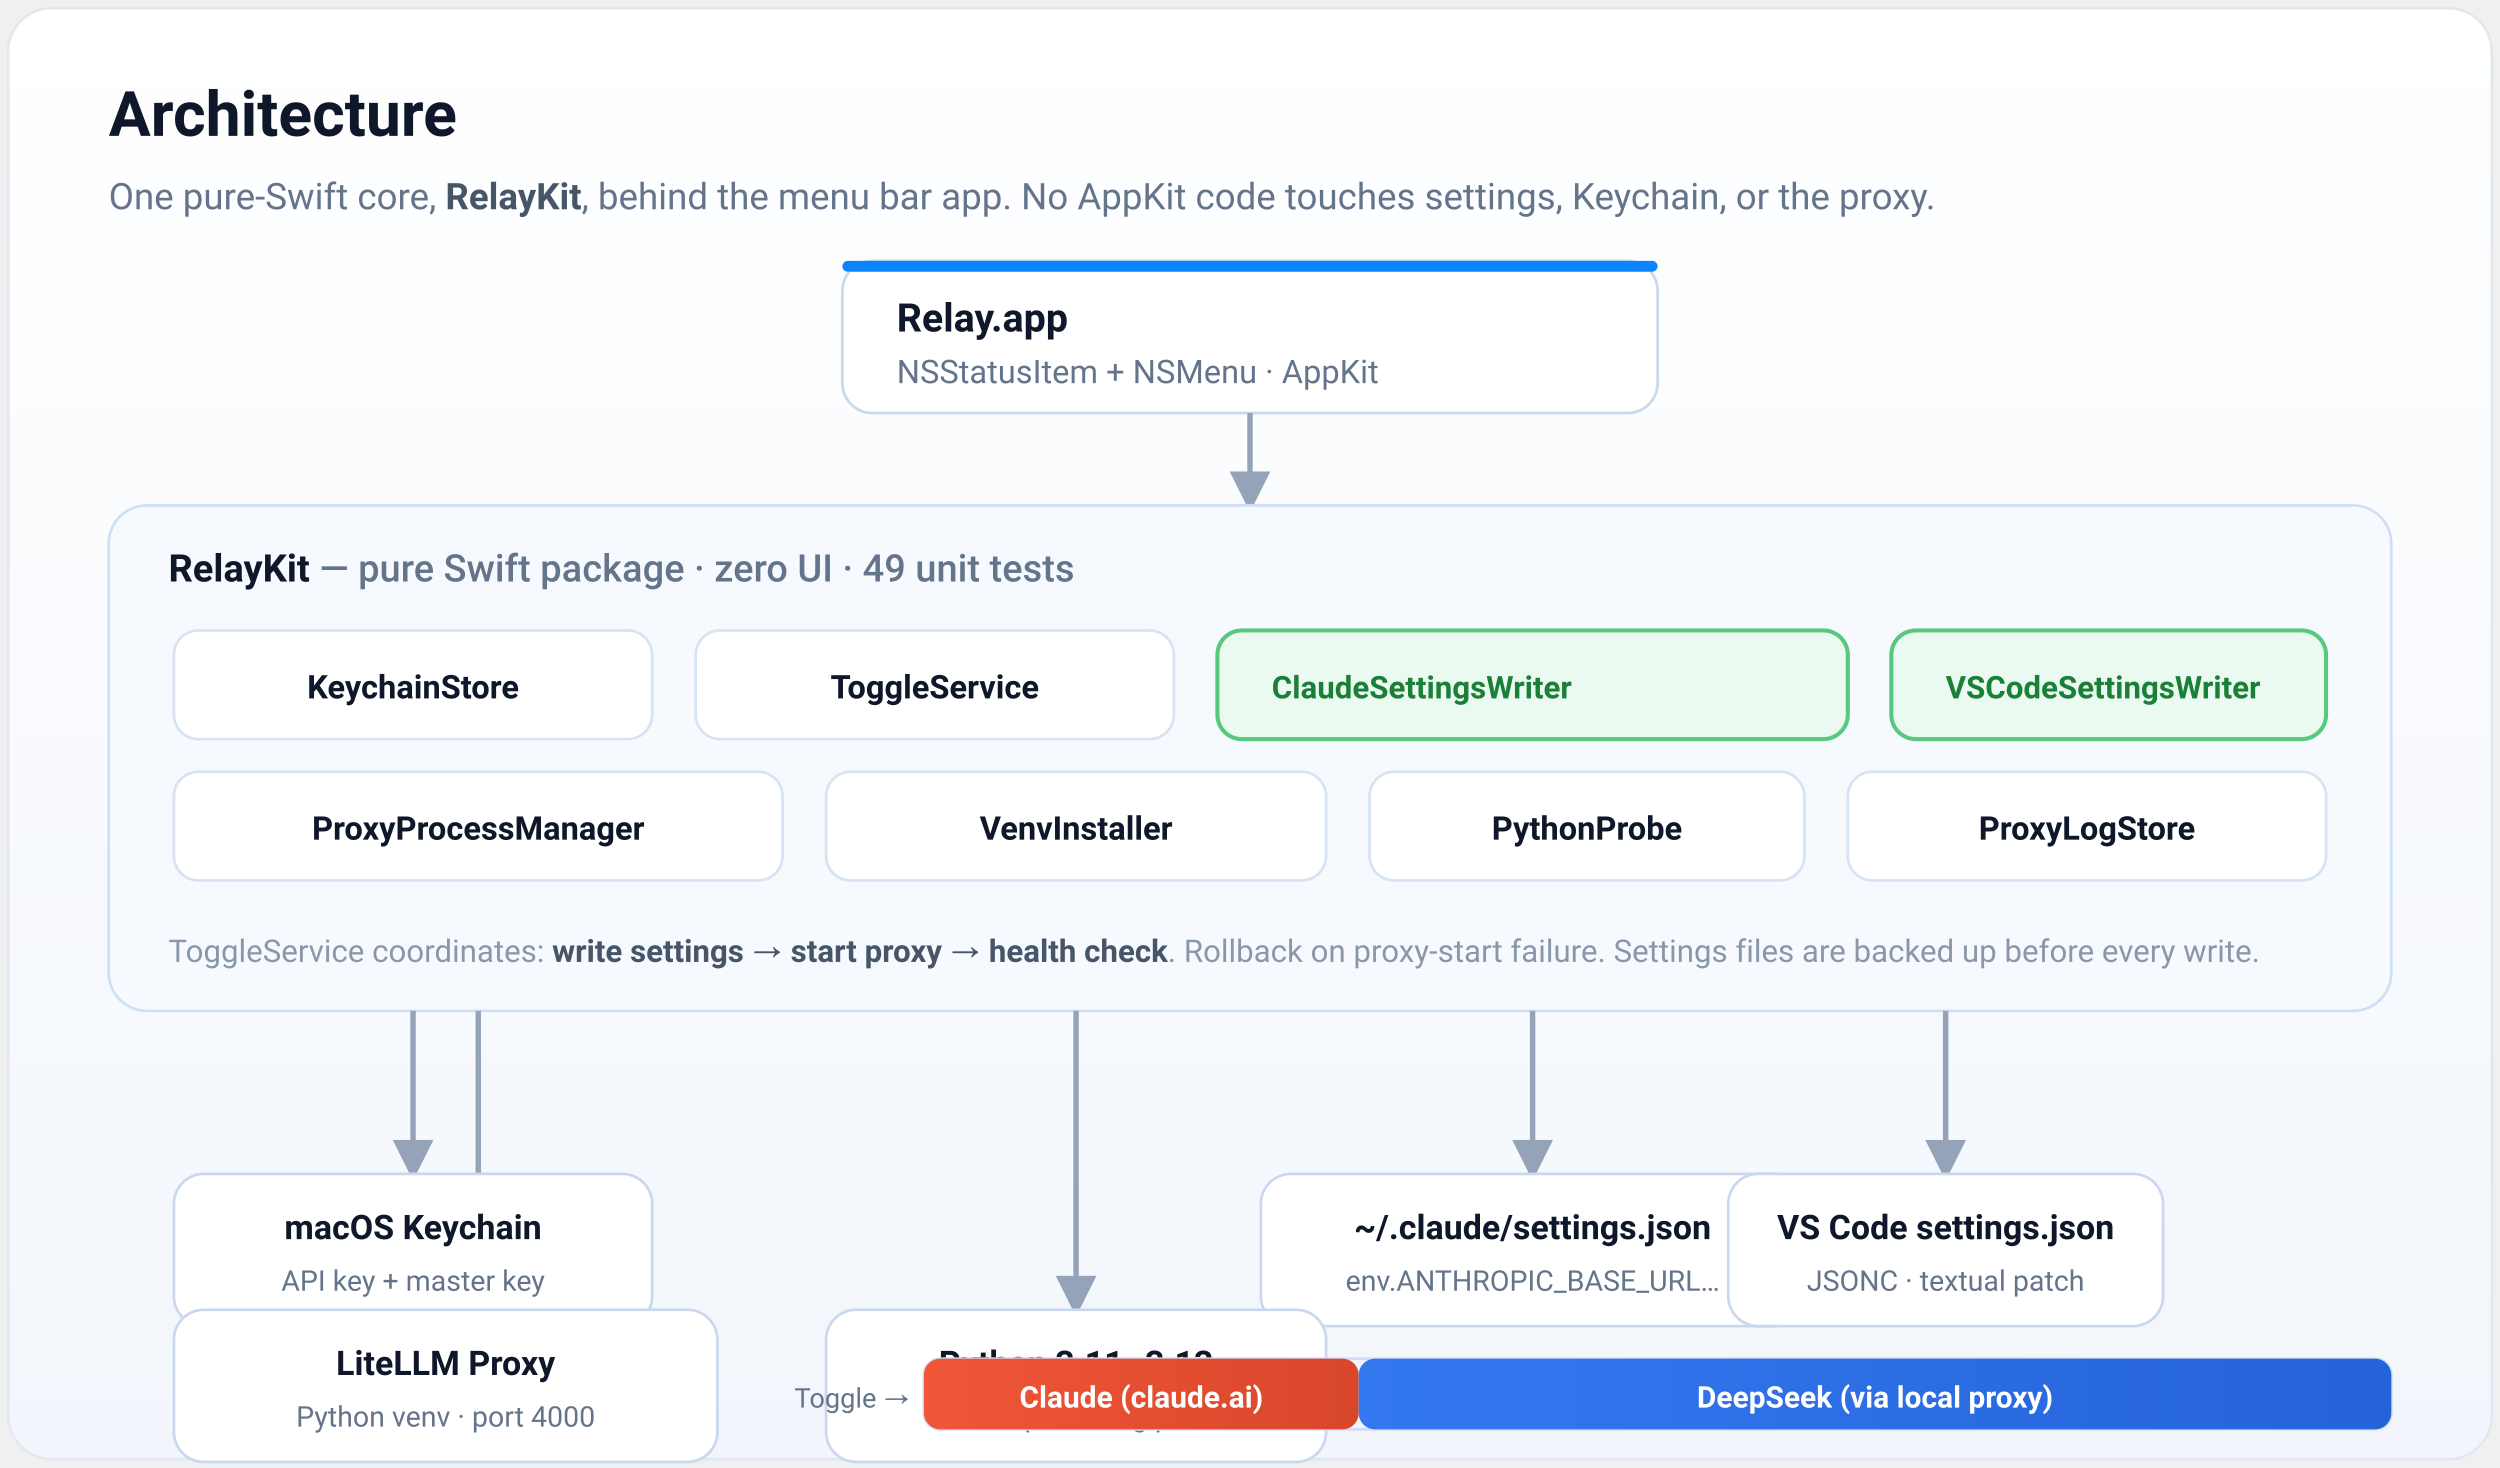
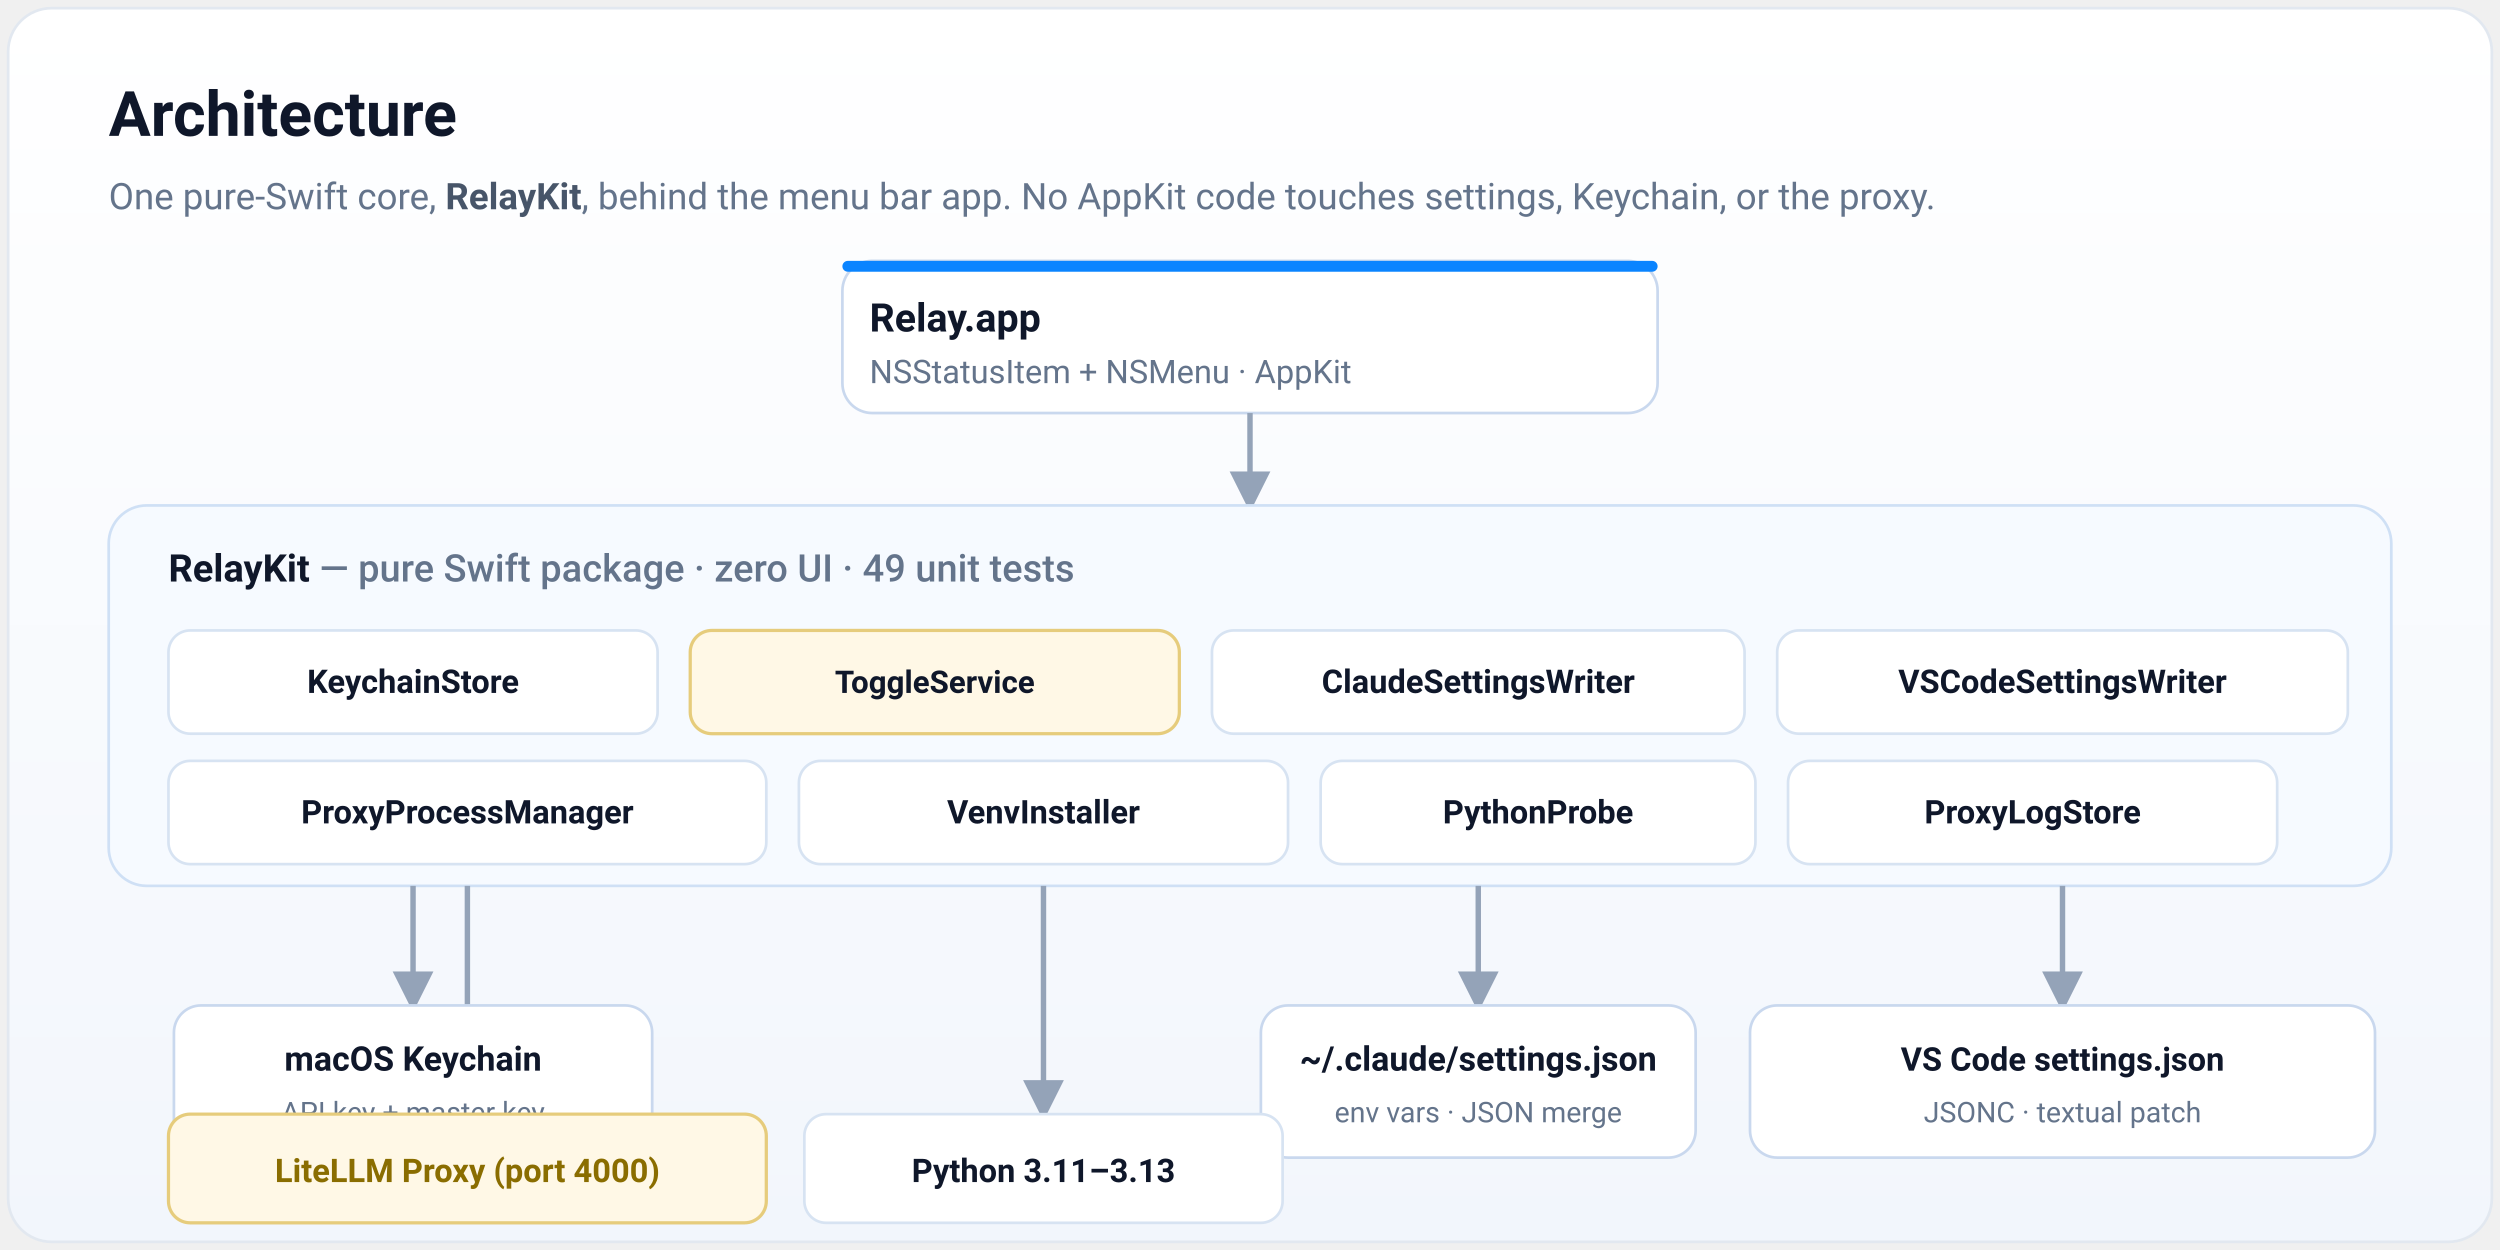
- <svg xmlns="http://www.w3.org/2000/svg" viewBox="0 0 920 540" font-family="-apple-system, BlinkMacSystemFont, 'Segoe UI', Roboto, Helvetica, Arial, sans-serif">
+ <svg xmlns="http://www.w3.org/2000/svg" viewBox="0 0 920 460" font-family="-apple-system, BlinkMacSystemFont, 'Segoe UI', Roboto, Helvetica, Arial, sans-serif">
  <defs>
    <linearGradient id="bg" x1="0" y1="0" x2="0" y2="1">
      <stop offset="0" stop-color="#ffffff" />
      <stop offset="1" stop-color="#f2f6fc" />
    </linearGradient>
    <marker id="arrow" viewBox="0 0 10 10" refX="7" refY="5" markerWidth="7.5" markerHeight="7.5" orient="auto">
      <path d="M0 0 L10 5 L0 10 z" fill="#94a3b8" />
    </marker>
-     <linearGradient id="claudeGrad" x1="0" y1="0" x2="1" y2="0">
-       <stop offset="0" stop-color="#f05637" />
-       <stop offset="1" stop-color="#d9472b" />
-     </linearGradient>
-     <linearGradient id="deepseekGrad" x1="0" y1="0" x2="1" y2="0">
-       <stop offset="0" stop-color="#3478f0" />
-       <stop offset="1" stop-color="#2563d8" />
-     </linearGradient>
  </defs>
-   <rect x="3" y="3" width="914" height="534" rx="16" fill="url(#bg)" stroke="#e2e8f0" />
+   <rect x="3" y="3" width="914" height="454" rx="16" fill="url(#bg)" stroke="#e2e8f0" />
  <text x="40" y="50" font-size="23" font-weight="700" fill="#0f172a">Architecture</text>
  <text x="40" y="77" font-size="13.5" fill="#64748b">One pure-Swift core, <tspan font-weight="700" fill="#475569">RelayKit</tspan>, behind the menu bar app. No AppKit code touches settings, Keychain, or the proxy.</text>
-   <g>
-     <rect x="310" y="96" width="300" height="56" rx="11" fill="#ffffff" stroke="#c9d8ee" />
-     <rect x="310" y="96" width="300" height="4" rx="2" fill="#0a84ff" />
-     <text x="330" y="122" font-size="14.5" font-weight="700" fill="#0f172a">Relay.app</text>
-     <text x="330" y="141" font-size="12" fill="#64748b">NSStatusItem + NSMenu · AppKit</text>
-   </g>
+   <rect x="310" y="96" width="300" height="56" rx="11" fill="#ffffff" stroke="#c9d8ee" />
+   <rect x="310" y="96" width="300" height="4" rx="2" fill="#0a84ff" />
+   <text x="320" y="122" font-size="14.5" font-weight="700" fill="#0f172a">Relay.app</text>
+   <text x="320" y="141" font-size="12" fill="#64748b">NSStatusItem + NSMenu · AppKit</text>
  <line x1="460" y1="152" x2="460" y2="184" stroke="#94a3b8" stroke-width="2" marker-end="url(#arrow)" />
-   <rect x="40" y="186" width="840" height="186" rx="14" fill="#f6faff" stroke="#cfe0f5" />
+   <rect x="40" y="186" width="840" height="140" rx="14" fill="#f6faff" stroke="#cfe0f5" />
  <text x="62" y="214" font-size="14" font-weight="700" fill="#0f172a">RelayKit <tspan font-weight="500" fill="#64748b">— pure Swift package · zero UI · 49 unit tests</tspan>
  </text>
  <g font-size="12" font-weight="600" fill="#0f172a">
-     <rect x="64" y="232" width="176" height="40" rx="9" fill="#ffffff" stroke="#d7e3f2" />
-     <text x="152" y="257" text-anchor="middle">KeychainStore</text>
-     <rect x="256" y="232" width="176" height="40" rx="9" fill="#ffffff" stroke="#d7e3f2" />
-     <text x="344" y="257" text-anchor="middle">ToggleService</text>
-     <rect x="448" y="232" width="232" height="40" rx="9" fill="#eafaf0" stroke="#57c87d" stroke-width="1.5" />
-     <text x="468" y="257" font-size="11.5" fill="#1a7f37">ClaudeSettingsWriter</text>
-     <rect x="696" y="232" width="160" height="40" rx="9" fill="#eafaf0" stroke="#57c87d" stroke-width="1.5" />
-     <text x="716" y="257" font-size="11.5" fill="#1a7f37">VSCodeSettingsWriter</text>
+     <rect x="62" y="232" width="180" height="38" rx="8" fill="#ffffff" stroke="#d7e3f2" />
+     <text x="152" y="255" text-anchor="middle">KeychainStore</text>
+     <rect x="254" y="232" width="180" height="38" rx="8" fill="#fff8e6" stroke="#e6cc7c" stroke-width="1.2" />
+     <text x="344" y="255" text-anchor="middle" font-size="11.5">ToggleService</text>
+     <rect x="446" y="232" width="196" height="38" rx="8" fill="#ffffff" stroke="#d7e3f2" />
+     <text x="544" y="255" text-anchor="middle">ClaudeSettingsWriter</text>
+     <rect x="654" y="232" width="210" height="38" rx="8" fill="#ffffff" stroke="#d7e3f2" />
+     <text x="759" y="255" text-anchor="middle">VSCodeSettingsWriter</text>
  </g>
  <g font-size="12" font-weight="600" fill="#0f172a">
-     <rect x="64" y="284" width="224" height="40" rx="9" fill="#ffffff" stroke="#d7e3f2" />
-     <text x="176" y="309" text-anchor="middle">ProxyProcessManager</text>
-     <rect x="304" y="284" width="184" height="40" rx="9" fill="#ffffff" stroke="#d7e3f2" />
-     <text x="396" y="309" text-anchor="middle">VenvInstaller</text>
-     <rect x="504" y="284" width="160" height="40" rx="9" fill="#ffffff" stroke="#d7e3f2" />
-     <text x="584" y="309" text-anchor="middle">PythonProbe</text>
-     <rect x="680" y="284" width="176" height="40" rx="9" fill="#ffffff" stroke="#d7e3f2" />
-     <text x="768" y="309" text-anchor="middle">ProxyLogStore</text>
+     <rect x="62" y="280" width="220" height="38" rx="8" fill="#ffffff" stroke="#d7e3f2" />
+     <text x="172" y="303" text-anchor="middle">ProxyProcessManager</text>
+     <rect x="294" y="280" width="180" height="38" rx="8" fill="#ffffff" stroke="#d7e3f2" />
+     <text x="384" y="303" text-anchor="middle">VenvInstaller</text>
+     <rect x="486" y="280" width="160" height="38" rx="8" fill="#ffffff" stroke="#d7e3f2" />
+     <text x="566" y="303" text-anchor="middle">PythonProbe</text>
+     <rect x="658" y="280" width="180" height="38" rx="8" fill="#ffffff" stroke="#d7e3f2" />
+     <text x="748" y="303" text-anchor="middle">ProxyLogStore</text>
  </g>
-   <text x="62" y="354" font-size="11.5" fill="#8a97a8">ToggleService coordinates: <tspan fill="#475569" font-weight="600">write settings → start proxy → health check</tspan>. Rollback on proxy-start failure. Settings files are backed up before every write.</text>
-   <line x1="152" y1="372" x2="152" y2="430" stroke="#94a3b8" stroke-width="2" marker-end="url(#arrow)" />
-   <line x1="564" y1="372" x2="564" y2="430" stroke="#94a3b8" stroke-width="2" marker-end="url(#arrow)" />
-   <line x1="716" y1="372" x2="716" y2="430" stroke="#94a3b8" stroke-width="2" marker-end="url(#arrow)" />
-   <line x1="176" y1="372" x2="176" y2="480" stroke="#94a3b8" stroke-width="2" marker-end="url(#arrow)" />
-   <line x1="396" y1="372" x2="396" y2="480" stroke="#94a3b8" stroke-width="2" marker-end="url(#arrow)" />
+   <line x1="152" y1="326" x2="152" y2="368" stroke="#94a3b8" stroke-width="2" marker-end="url(#arrow)" />
+   <line x1="172" y1="326" x2="172" y2="408" stroke="#94a3b8" stroke-width="2" marker-end="url(#arrow)" />
+   <line x1="544" y1="326" x2="544" y2="368" stroke="#94a3b8" stroke-width="2" marker-end="url(#arrow)" />
+   <line x1="759" y1="326" x2="759" y2="368" stroke="#94a3b8" stroke-width="2" marker-end="url(#arrow)" />
+   <line x1="384" y1="326" x2="384" y2="408" stroke="#94a3b8" stroke-width="2" marker-end="url(#arrow)" />
  <g>
-     <rect x="64" y="432" width="176" height="56" rx="11" fill="#ffffff" stroke="#c9d8ee" />
-     <text x="152" y="456" font-size="12.5" font-weight="700" fill="#0f172a" text-anchor="middle">macOS Keychain</text>
-     <text x="152" y="475" font-size="10.5" fill="#64748b" text-anchor="middle">API key + master key</text>
-     <rect x="464" y="432" width="200" height="56" rx="11" fill="#ffffff" stroke="#c9d8ee" />
-     <text x="564" y="456" font-size="12.5" font-weight="700" fill="#0f172a" text-anchor="middle">~/.claude/settings.json</text>
-     <text x="564" y="475" font-size="10.5" fill="#64748b" text-anchor="middle">env.ANTHROPIC_BASE_URL…</text>
-     <rect x="636" y="432" width="160" height="56" rx="11" fill="#ffffff" stroke="#c9d8ee" />
-     <text x="716" y="456" font-size="12.5" font-weight="700" fill="#0f172a" text-anchor="middle">VS Code settings.json</text>
-     <text x="716" y="475" font-size="10.5" fill="#64748b" text-anchor="middle">JSONC · textual patch</text>
+     <rect x="64" y="370" width="176" height="56" rx="10" fill="#ffffff" stroke="#c9d8ee" />
+     <text x="152" y="394" font-size="12.5" font-weight="700" fill="#0f172a" text-anchor="middle">macOS Keychain</text>
+     <text x="152" y="413" font-size="10.5" fill="#64748b" text-anchor="middle">API key + master key</text>
+     <rect x="464" y="370" width="160" height="56" rx="10" fill="#ffffff" stroke="#c9d8ee" />
+     <text x="544" y="394" font-size="12.5" font-weight="700" fill="#0f172a" text-anchor="middle">~/.claude/settings.json</text>
+     <text x="544" y="413" font-size="10.5" fill="#64748b" text-anchor="middle">env vars · JSON merge</text>
+     <rect x="644" y="370" width="230" height="56" rx="10" fill="#ffffff" stroke="#c9d8ee" />
+     <text x="759" y="394" font-size="12" font-weight="700" fill="#0f172a" text-anchor="middle">VS Code settings.json</text>
+     <text x="759" y="413" font-size="10.5" fill="#64748b" text-anchor="middle">JSONC · textual patch</text>
  </g>
  <g>
-     <rect x="64" y="482" width="200" height="56" rx="11" fill="#ffffff" stroke="#c9d8ee" />
-     <text x="164" y="506" font-size="12.5" font-weight="700" fill="#0f172a" text-anchor="middle">LiteLLM Proxy</text>
-     <text x="164" y="525" font-size="10.5" fill="#64748b" text-anchor="middle">Python venv · port 4000</text>
-     <rect x="304" y="482" width="184" height="56" rx="11" fill="#ffffff" stroke="#c9d8ee" />
-     <text x="396" y="506" font-size="12.5" font-weight="700" fill="#0f172a" text-anchor="middle">Python 3.11–3.13</text>
-     <text x="396" y="525" font-size="10.5" fill="#64748b" text-anchor="middle">version-preferring probe</text>
+     <rect x="62" y="410" width="220" height="40" rx="8" fill="#fff8e6" stroke="#e6cc7c" stroke-width="1.2" />
+     <text x="172" y="435" font-size="12" font-weight="700" fill="#8a6d00" text-anchor="middle">LiteLLM Proxy (port 4000)</text>
+     <rect x="296" y="410" width="176" height="40" rx="8" fill="#ffffff" stroke="#d7e3f2" />
+     <text x="384" y="435" font-size="12" font-weight="600" fill="#0f172a" text-anchor="middle">Python 3.11–3.13</text>
  </g>
-   <rect x="340" y="500" width="540" height="26" rx="6" fill="#f0f4ff" stroke="#d0ddf5" />
-   <rect x="340" y="500" width="160" height="26" rx="6" fill="url(#claudeGrad)" />
-   <rect x="500" y="500" width="380" height="26" rx="6" fill="url(#deepseekGrad)" />
-   <text x="420" y="518" font-size="11" font-weight="600" fill="#ffffff" text-anchor="middle">Claude (claude.ai)</text>
-   <text x="690" y="518" font-size="11" font-weight="600" fill="#ffffff" text-anchor="middle">DeepSeek (via local proxy)</text>
-   <text x="335" y="518" font-size="10" fill="#64748b" text-anchor="end">Toggle →</text>
</svg>
